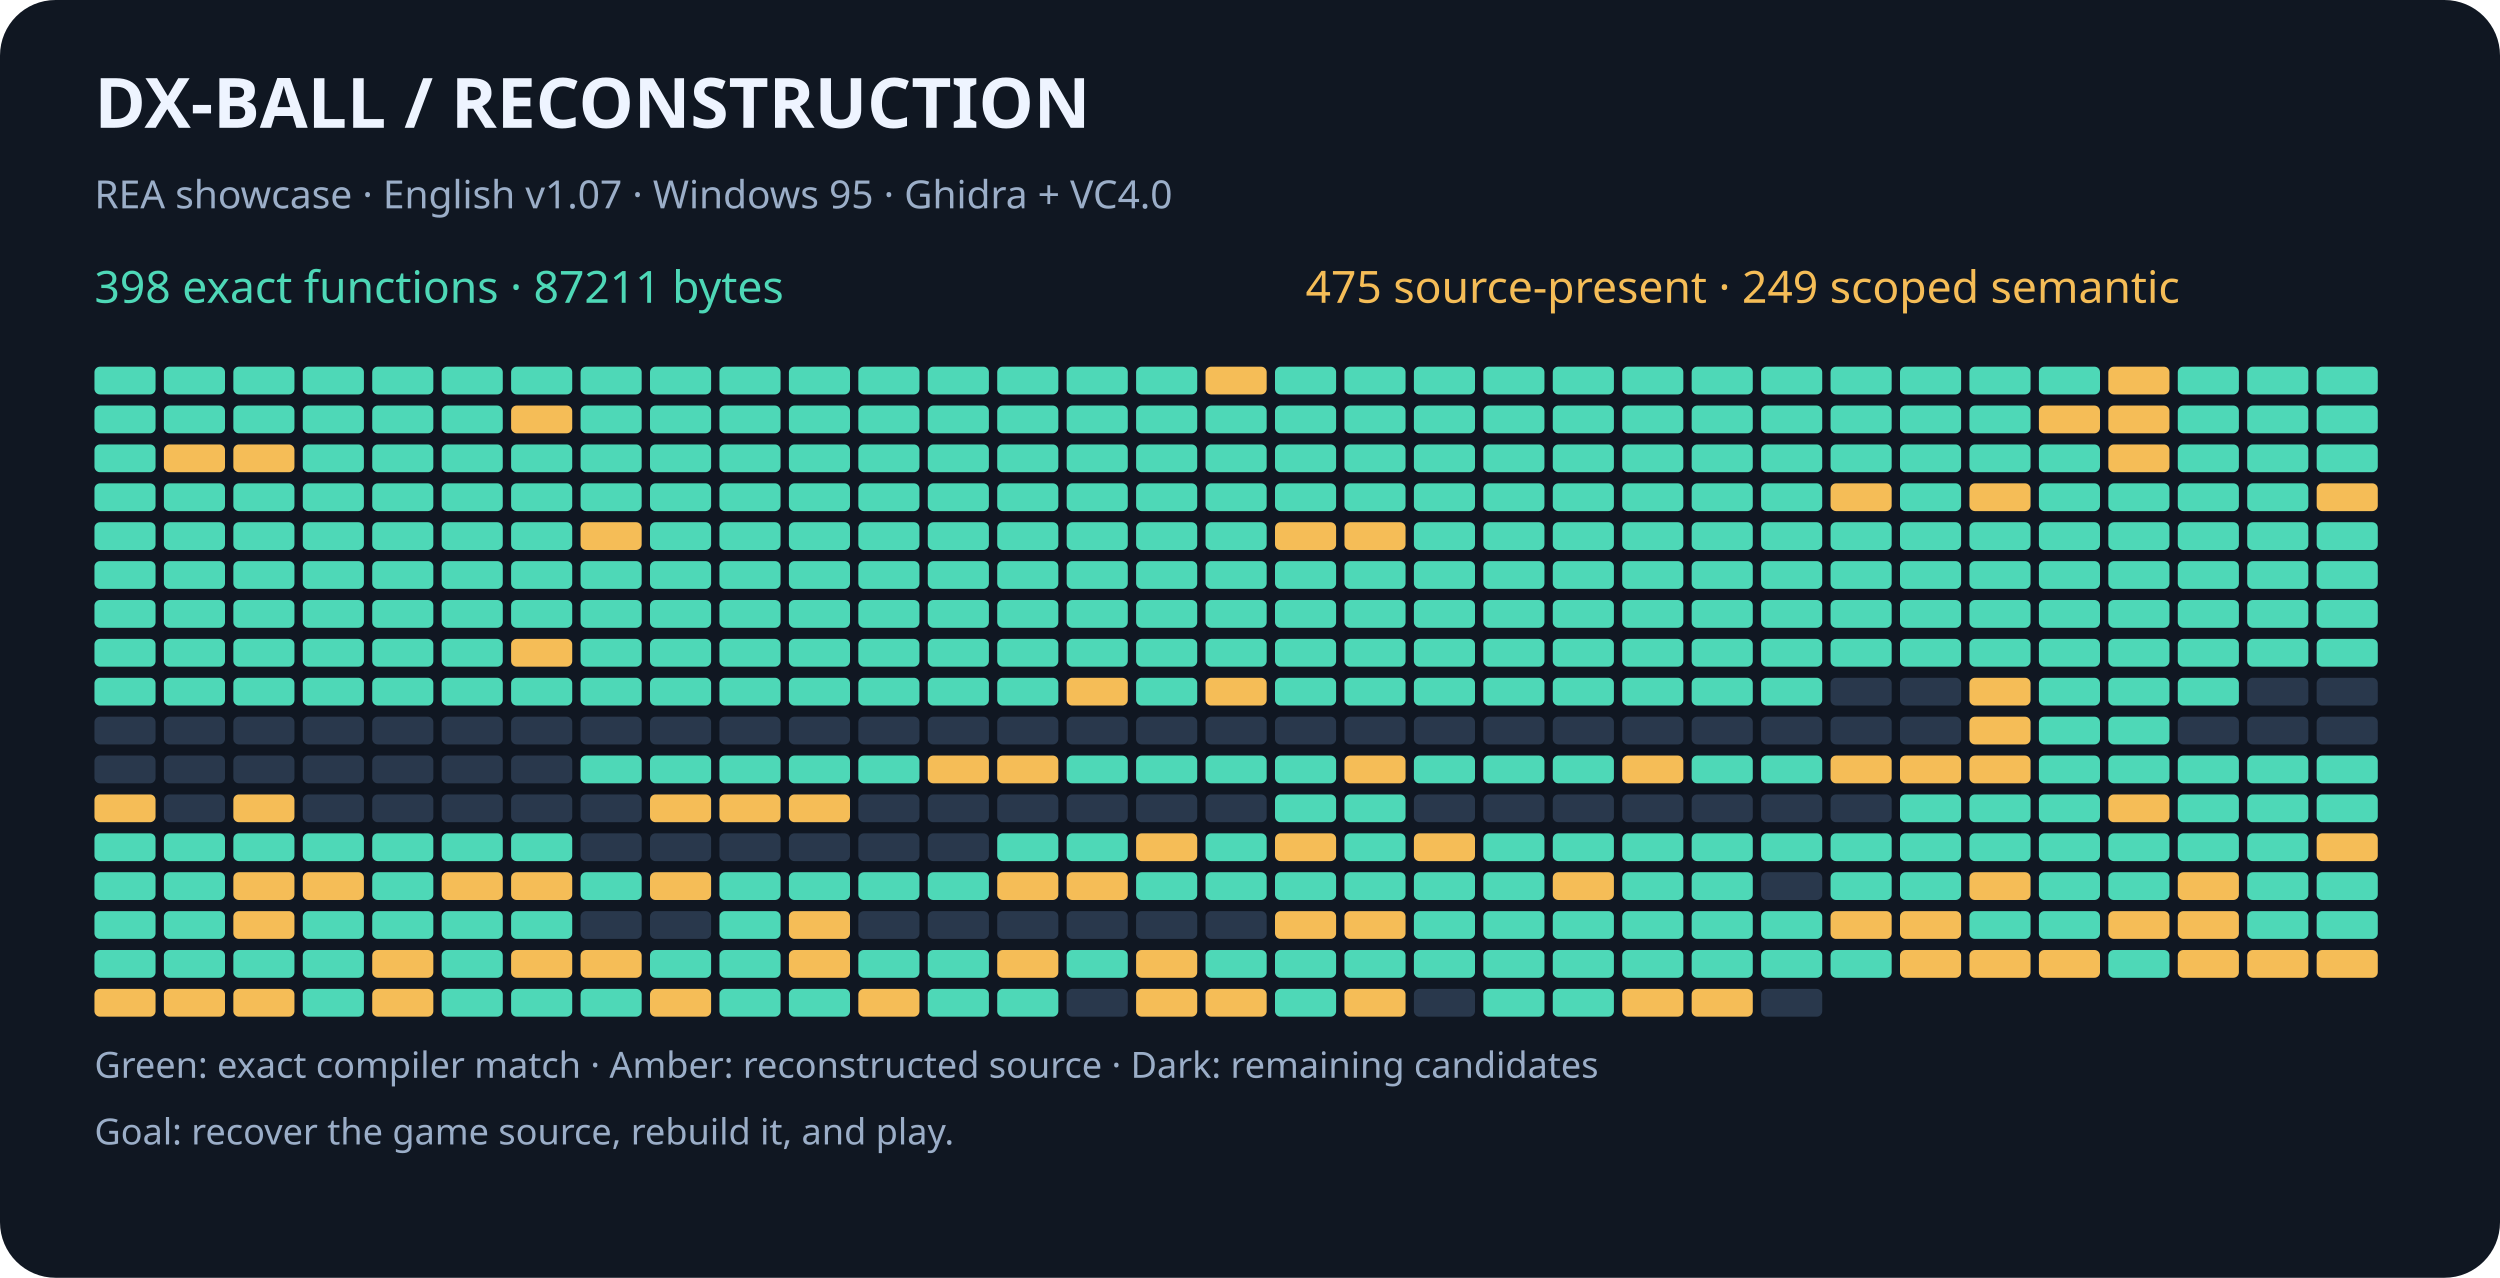
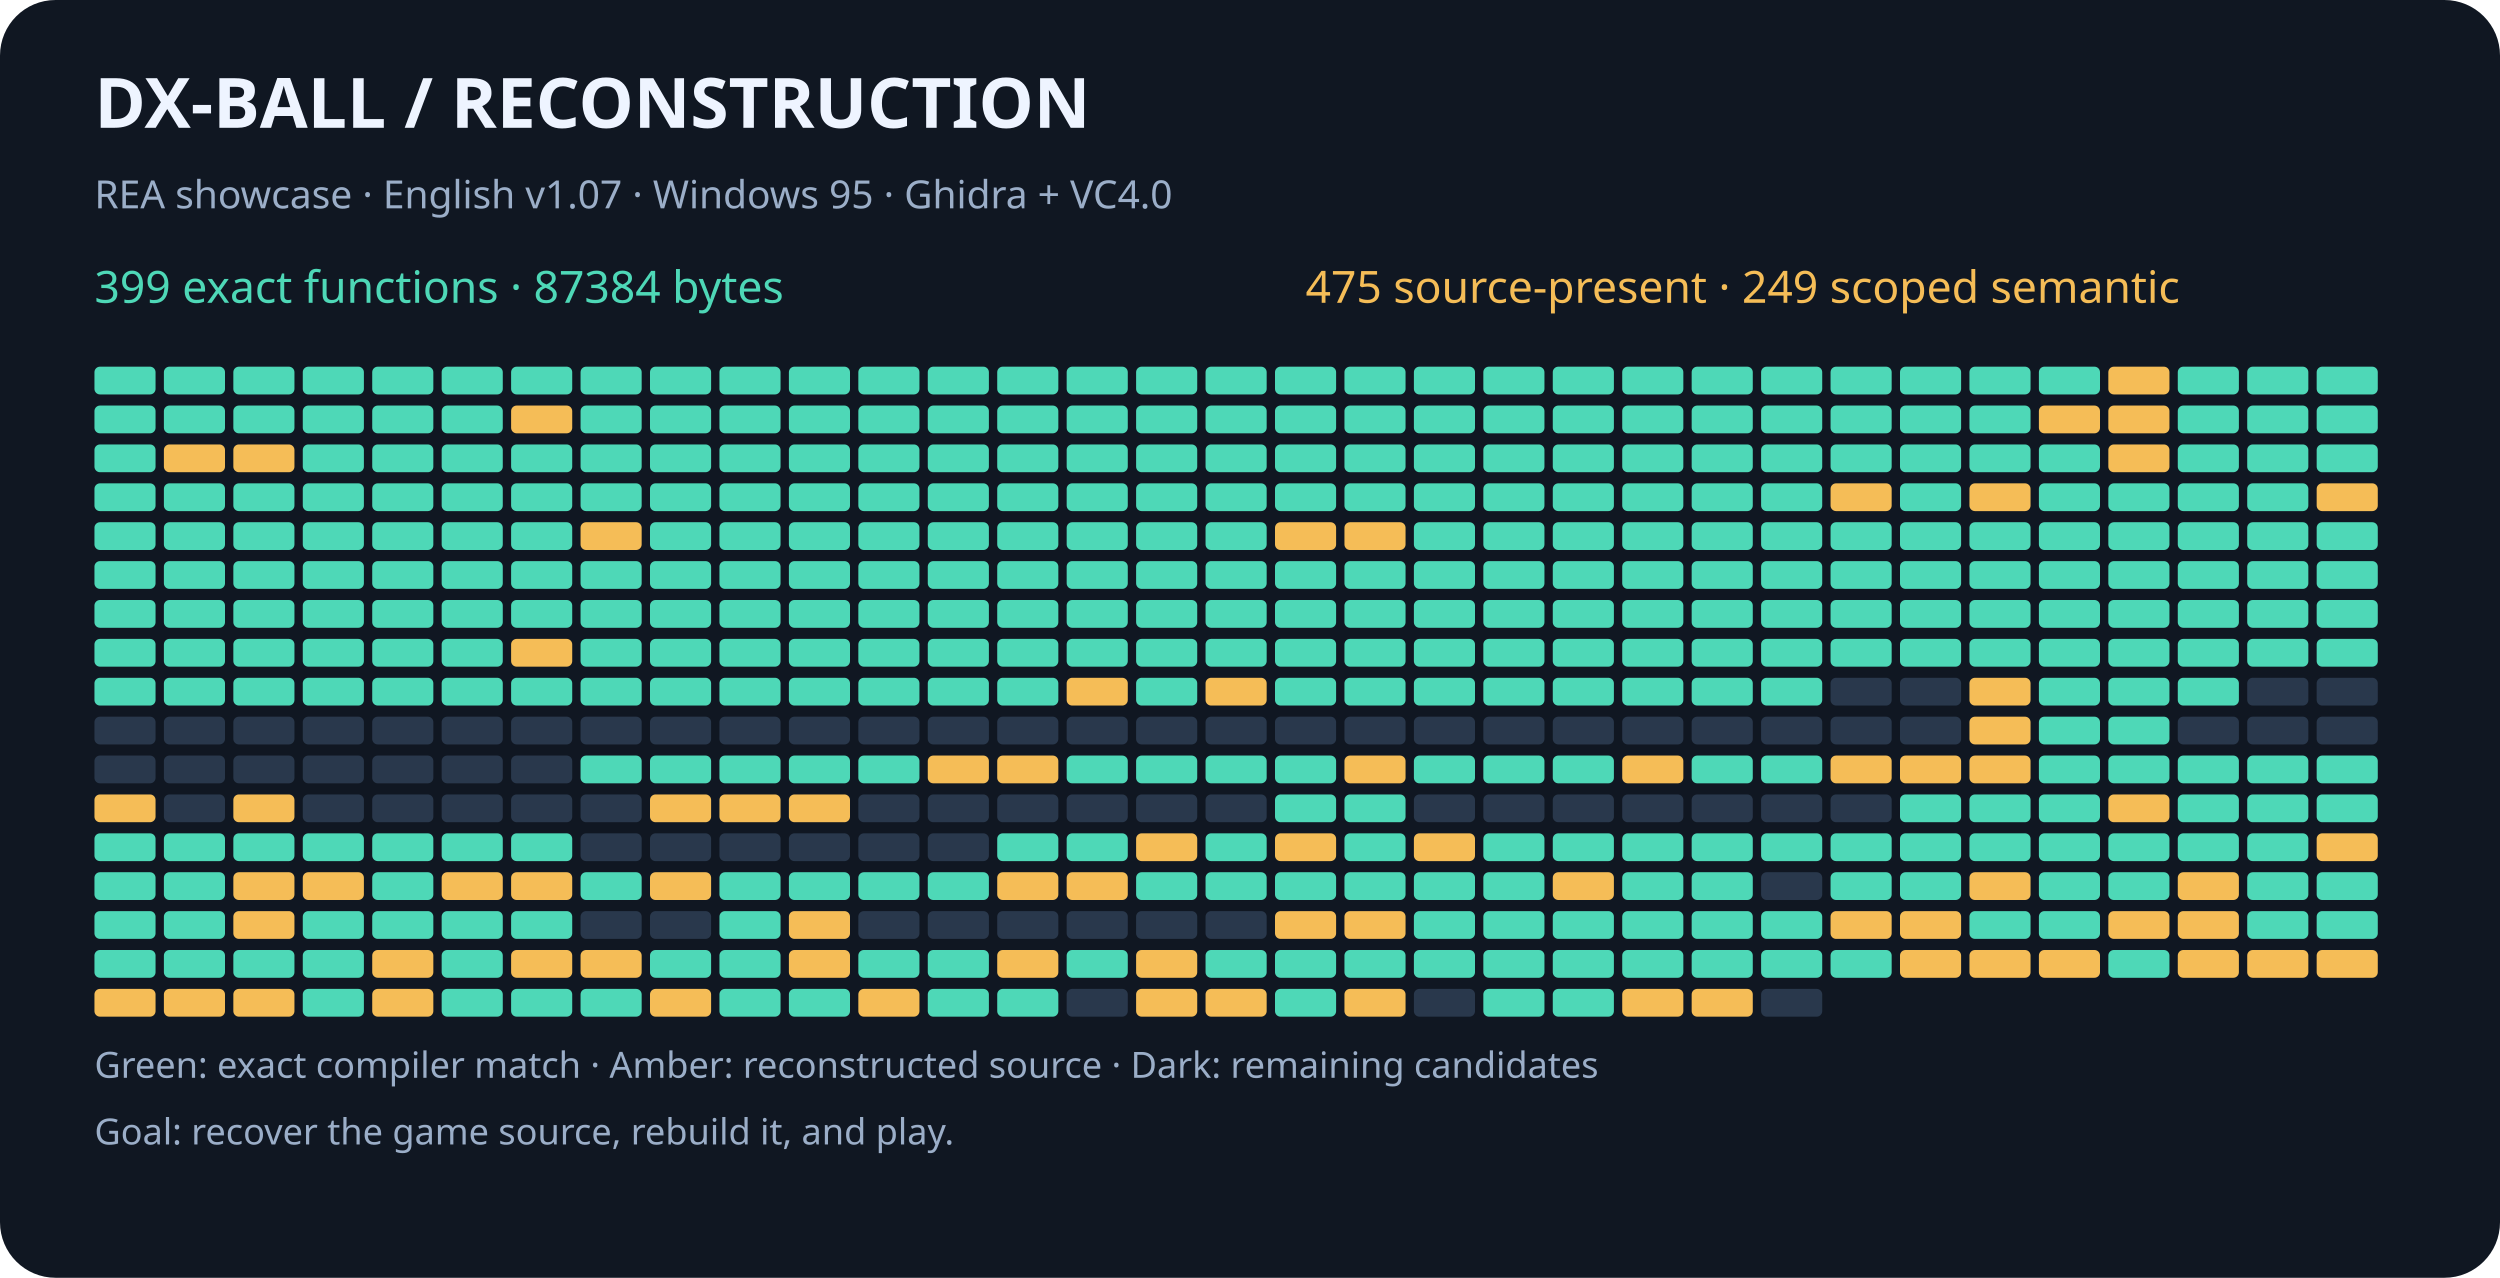
<svg xmlns="http://www.w3.org/2000/svg" width="900" height="460" viewBox="0 0 900 460" role="img" aria-labelledby="title desc">
  <rect width="900" height="460" rx="20" fill="#101722" />
  <g font-family="sans-serif">
    <text x="34" y="46" fill="#eef4ff" font-size="25" font-weight="bold">DX-BALL  /  RECONSTRUCTION</text>
    <text x="34" y="75" fill="#9baec8" font-size="14">REA showcase · English v1.07 · Windows 95 · Ghidra + VC4.0</text>
-     <text x="34" y="109" fill="#4ed8b7" font-size="16">398 exact functions · 87211 bytes</text>
+     <text x="34" y="109" fill="#4ed8b7" font-size="16">399 exact functions · 87384 bytes</text>
    <text x="470" y="109" fill="#f5bd57" font-size="16">475 source-present · 249 scoped semantic</text>
    <rect x="34" y="132" width="22" height="10" rx="2" fill="#4ed8b7" />
    <rect x="59" y="132" width="22" height="10" rx="2" fill="#4ed8b7" />
    <rect x="84" y="132" width="22" height="10" rx="2" fill="#4ed8b7" />
    <rect x="109" y="132" width="22" height="10" rx="2" fill="#4ed8b7" />
    <rect x="134" y="132" width="22" height="10" rx="2" fill="#4ed8b7" />
    <rect x="159" y="132" width="22" height="10" rx="2" fill="#4ed8b7" />
    <rect x="184" y="132" width="22" height="10" rx="2" fill="#4ed8b7" />
    <rect x="209" y="132" width="22" height="10" rx="2" fill="#4ed8b7" />
    <rect x="234" y="132" width="22" height="10" rx="2" fill="#4ed8b7" />
    <rect x="259" y="132" width="22" height="10" rx="2" fill="#4ed8b7" />
    <rect x="284" y="132" width="22" height="10" rx="2" fill="#4ed8b7" />
    <rect x="309" y="132" width="22" height="10" rx="2" fill="#4ed8b7" />
    <rect x="334" y="132" width="22" height="10" rx="2" fill="#4ed8b7" />
    <rect x="359" y="132" width="22" height="10" rx="2" fill="#4ed8b7" />
    <rect x="384" y="132" width="22" height="10" rx="2" fill="#4ed8b7" />
    <rect x="409" y="132" width="22" height="10" rx="2" fill="#4ed8b7" />
-     <rect x="434" y="132" width="22" height="10" rx="2" fill="#f5bd57" />
+     <rect x="434" y="132" width="22" height="10" rx="2" fill="#4ed8b7" />
    <rect x="459" y="132" width="22" height="10" rx="2" fill="#4ed8b7" />
    <rect x="484" y="132" width="22" height="10" rx="2" fill="#4ed8b7" />
    <rect x="509" y="132" width="22" height="10" rx="2" fill="#4ed8b7" />
    <rect x="534" y="132" width="22" height="10" rx="2" fill="#4ed8b7" />
    <rect x="559" y="132" width="22" height="10" rx="2" fill="#4ed8b7" />
    <rect x="584" y="132" width="22" height="10" rx="2" fill="#4ed8b7" />
    <rect x="609" y="132" width="22" height="10" rx="2" fill="#4ed8b7" />
    <rect x="634" y="132" width="22" height="10" rx="2" fill="#4ed8b7" />
    <rect x="659" y="132" width="22" height="10" rx="2" fill="#4ed8b7" />
    <rect x="684" y="132" width="22" height="10" rx="2" fill="#4ed8b7" />
    <rect x="709" y="132" width="22" height="10" rx="2" fill="#4ed8b7" />
    <rect x="734" y="132" width="22" height="10" rx="2" fill="#4ed8b7" />
    <rect x="759" y="132" width="22" height="10" rx="2" fill="#f5bd57" />
    <rect x="784" y="132" width="22" height="10" rx="2" fill="#4ed8b7" />
    <rect x="809" y="132" width="22" height="10" rx="2" fill="#4ed8b7" />
    <rect x="834" y="132" width="22" height="10" rx="2" fill="#4ed8b7" />
    <rect x="34" y="146" width="22" height="10" rx="2" fill="#4ed8b7" />
    <rect x="59" y="146" width="22" height="10" rx="2" fill="#4ed8b7" />
    <rect x="84" y="146" width="22" height="10" rx="2" fill="#4ed8b7" />
    <rect x="109" y="146" width="22" height="10" rx="2" fill="#4ed8b7" />
    <rect x="134" y="146" width="22" height="10" rx="2" fill="#4ed8b7" />
    <rect x="159" y="146" width="22" height="10" rx="2" fill="#4ed8b7" />
    <rect x="184" y="146" width="22" height="10" rx="2" fill="#f5bd57" />
    <rect x="209" y="146" width="22" height="10" rx="2" fill="#4ed8b7" />
    <rect x="234" y="146" width="22" height="10" rx="2" fill="#4ed8b7" />
    <rect x="259" y="146" width="22" height="10" rx="2" fill="#4ed8b7" />
    <rect x="284" y="146" width="22" height="10" rx="2" fill="#4ed8b7" />
    <rect x="309" y="146" width="22" height="10" rx="2" fill="#4ed8b7" />
    <rect x="334" y="146" width="22" height="10" rx="2" fill="#4ed8b7" />
    <rect x="359" y="146" width="22" height="10" rx="2" fill="#4ed8b7" />
    <rect x="384" y="146" width="22" height="10" rx="2" fill="#4ed8b7" />
    <rect x="409" y="146" width="22" height="10" rx="2" fill="#4ed8b7" />
    <rect x="434" y="146" width="22" height="10" rx="2" fill="#4ed8b7" />
    <rect x="459" y="146" width="22" height="10" rx="2" fill="#4ed8b7" />
    <rect x="484" y="146" width="22" height="10" rx="2" fill="#4ed8b7" />
    <rect x="509" y="146" width="22" height="10" rx="2" fill="#4ed8b7" />
    <rect x="534" y="146" width="22" height="10" rx="2" fill="#4ed8b7" />
    <rect x="559" y="146" width="22" height="10" rx="2" fill="#4ed8b7" />
    <rect x="584" y="146" width="22" height="10" rx="2" fill="#4ed8b7" />
    <rect x="609" y="146" width="22" height="10" rx="2" fill="#4ed8b7" />
    <rect x="634" y="146" width="22" height="10" rx="2" fill="#4ed8b7" />
    <rect x="659" y="146" width="22" height="10" rx="2" fill="#4ed8b7" />
    <rect x="684" y="146" width="22" height="10" rx="2" fill="#4ed8b7" />
    <rect x="709" y="146" width="22" height="10" rx="2" fill="#4ed8b7" />
    <rect x="734" y="146" width="22" height="10" rx="2" fill="#f5bd57" />
    <rect x="759" y="146" width="22" height="10" rx="2" fill="#f5bd57" />
    <rect x="784" y="146" width="22" height="10" rx="2" fill="#4ed8b7" />
    <rect x="809" y="146" width="22" height="10" rx="2" fill="#4ed8b7" />
    <rect x="834" y="146" width="22" height="10" rx="2" fill="#4ed8b7" />
    <rect x="34" y="160" width="22" height="10" rx="2" fill="#4ed8b7" />
    <rect x="59" y="160" width="22" height="10" rx="2" fill="#f5bd57" />
    <rect x="84" y="160" width="22" height="10" rx="2" fill="#f5bd57" />
    <rect x="109" y="160" width="22" height="10" rx="2" fill="#4ed8b7" />
    <rect x="134" y="160" width="22" height="10" rx="2" fill="#4ed8b7" />
    <rect x="159" y="160" width="22" height="10" rx="2" fill="#4ed8b7" />
    <rect x="184" y="160" width="22" height="10" rx="2" fill="#4ed8b7" />
    <rect x="209" y="160" width="22" height="10" rx="2" fill="#4ed8b7" />
    <rect x="234" y="160" width="22" height="10" rx="2" fill="#4ed8b7" />
    <rect x="259" y="160" width="22" height="10" rx="2" fill="#4ed8b7" />
    <rect x="284" y="160" width="22" height="10" rx="2" fill="#4ed8b7" />
    <rect x="309" y="160" width="22" height="10" rx="2" fill="#4ed8b7" />
    <rect x="334" y="160" width="22" height="10" rx="2" fill="#4ed8b7" />
    <rect x="359" y="160" width="22" height="10" rx="2" fill="#4ed8b7" />
    <rect x="384" y="160" width="22" height="10" rx="2" fill="#4ed8b7" />
    <rect x="409" y="160" width="22" height="10" rx="2" fill="#4ed8b7" />
    <rect x="434" y="160" width="22" height="10" rx="2" fill="#4ed8b7" />
    <rect x="459" y="160" width="22" height="10" rx="2" fill="#4ed8b7" />
    <rect x="484" y="160" width="22" height="10" rx="2" fill="#4ed8b7" />
    <rect x="509" y="160" width="22" height="10" rx="2" fill="#4ed8b7" />
    <rect x="534" y="160" width="22" height="10" rx="2" fill="#4ed8b7" />
    <rect x="559" y="160" width="22" height="10" rx="2" fill="#4ed8b7" />
    <rect x="584" y="160" width="22" height="10" rx="2" fill="#4ed8b7" />
    <rect x="609" y="160" width="22" height="10" rx="2" fill="#4ed8b7" />
    <rect x="634" y="160" width="22" height="10" rx="2" fill="#4ed8b7" />
    <rect x="659" y="160" width="22" height="10" rx="2" fill="#4ed8b7" />
    <rect x="684" y="160" width="22" height="10" rx="2" fill="#4ed8b7" />
    <rect x="709" y="160" width="22" height="10" rx="2" fill="#4ed8b7" />
    <rect x="734" y="160" width="22" height="10" rx="2" fill="#4ed8b7" />
    <rect x="759" y="160" width="22" height="10" rx="2" fill="#f5bd57" />
    <rect x="784" y="160" width="22" height="10" rx="2" fill="#4ed8b7" />
    <rect x="809" y="160" width="22" height="10" rx="2" fill="#4ed8b7" />
    <rect x="834" y="160" width="22" height="10" rx="2" fill="#4ed8b7" />
    <rect x="34" y="174" width="22" height="10" rx="2" fill="#4ed8b7" />
    <rect x="59" y="174" width="22" height="10" rx="2" fill="#4ed8b7" />
    <rect x="84" y="174" width="22" height="10" rx="2" fill="#4ed8b7" />
    <rect x="109" y="174" width="22" height="10" rx="2" fill="#4ed8b7" />
    <rect x="134" y="174" width="22" height="10" rx="2" fill="#4ed8b7" />
    <rect x="159" y="174" width="22" height="10" rx="2" fill="#4ed8b7" />
    <rect x="184" y="174" width="22" height="10" rx="2" fill="#4ed8b7" />
    <rect x="209" y="174" width="22" height="10" rx="2" fill="#4ed8b7" />
    <rect x="234" y="174" width="22" height="10" rx="2" fill="#4ed8b7" />
    <rect x="259" y="174" width="22" height="10" rx="2" fill="#4ed8b7" />
    <rect x="284" y="174" width="22" height="10" rx="2" fill="#4ed8b7" />
    <rect x="309" y="174" width="22" height="10" rx="2" fill="#4ed8b7" />
    <rect x="334" y="174" width="22" height="10" rx="2" fill="#4ed8b7" />
    <rect x="359" y="174" width="22" height="10" rx="2" fill="#4ed8b7" />
    <rect x="384" y="174" width="22" height="10" rx="2" fill="#4ed8b7" />
    <rect x="409" y="174" width="22" height="10" rx="2" fill="#4ed8b7" />
    <rect x="434" y="174" width="22" height="10" rx="2" fill="#4ed8b7" />
    <rect x="459" y="174" width="22" height="10" rx="2" fill="#4ed8b7" />
    <rect x="484" y="174" width="22" height="10" rx="2" fill="#4ed8b7" />
    <rect x="509" y="174" width="22" height="10" rx="2" fill="#4ed8b7" />
    <rect x="534" y="174" width="22" height="10" rx="2" fill="#4ed8b7" />
    <rect x="559" y="174" width="22" height="10" rx="2" fill="#4ed8b7" />
    <rect x="584" y="174" width="22" height="10" rx="2" fill="#4ed8b7" />
    <rect x="609" y="174" width="22" height="10" rx="2" fill="#4ed8b7" />
    <rect x="634" y="174" width="22" height="10" rx="2" fill="#4ed8b7" />
    <rect x="659" y="174" width="22" height="10" rx="2" fill="#f5bd57" />
    <rect x="684" y="174" width="22" height="10" rx="2" fill="#4ed8b7" />
    <rect x="709" y="174" width="22" height="10" rx="2" fill="#f5bd57" />
    <rect x="734" y="174" width="22" height="10" rx="2" fill="#4ed8b7" />
    <rect x="759" y="174" width="22" height="10" rx="2" fill="#4ed8b7" />
    <rect x="784" y="174" width="22" height="10" rx="2" fill="#4ed8b7" />
    <rect x="809" y="174" width="22" height="10" rx="2" fill="#4ed8b7" />
    <rect x="834" y="174" width="22" height="10" rx="2" fill="#f5bd57" />
    <rect x="34" y="188" width="22" height="10" rx="2" fill="#4ed8b7" />
    <rect x="59" y="188" width="22" height="10" rx="2" fill="#4ed8b7" />
    <rect x="84" y="188" width="22" height="10" rx="2" fill="#4ed8b7" />
    <rect x="109" y="188" width="22" height="10" rx="2" fill="#4ed8b7" />
    <rect x="134" y="188" width="22" height="10" rx="2" fill="#4ed8b7" />
    <rect x="159" y="188" width="22" height="10" rx="2" fill="#4ed8b7" />
    <rect x="184" y="188" width="22" height="10" rx="2" fill="#4ed8b7" />
    <rect x="209" y="188" width="22" height="10" rx="2" fill="#f5bd57" />
    <rect x="234" y="188" width="22" height="10" rx="2" fill="#4ed8b7" />
    <rect x="259" y="188" width="22" height="10" rx="2" fill="#4ed8b7" />
    <rect x="284" y="188" width="22" height="10" rx="2" fill="#4ed8b7" />
    <rect x="309" y="188" width="22" height="10" rx="2" fill="#4ed8b7" />
    <rect x="334" y="188" width="22" height="10" rx="2" fill="#4ed8b7" />
    <rect x="359" y="188" width="22" height="10" rx="2" fill="#4ed8b7" />
    <rect x="384" y="188" width="22" height="10" rx="2" fill="#4ed8b7" />
    <rect x="409" y="188" width="22" height="10" rx="2" fill="#4ed8b7" />
    <rect x="434" y="188" width="22" height="10" rx="2" fill="#4ed8b7" />
    <rect x="459" y="188" width="22" height="10" rx="2" fill="#f5bd57" />
    <rect x="484" y="188" width="22" height="10" rx="2" fill="#f5bd57" />
    <rect x="509" y="188" width="22" height="10" rx="2" fill="#4ed8b7" />
    <rect x="534" y="188" width="22" height="10" rx="2" fill="#4ed8b7" />
    <rect x="559" y="188" width="22" height="10" rx="2" fill="#4ed8b7" />
    <rect x="584" y="188" width="22" height="10" rx="2" fill="#4ed8b7" />
    <rect x="609" y="188" width="22" height="10" rx="2" fill="#4ed8b7" />
    <rect x="634" y="188" width="22" height="10" rx="2" fill="#4ed8b7" />
    <rect x="659" y="188" width="22" height="10" rx="2" fill="#4ed8b7" />
    <rect x="684" y="188" width="22" height="10" rx="2" fill="#4ed8b7" />
    <rect x="709" y="188" width="22" height="10" rx="2" fill="#4ed8b7" />
    <rect x="734" y="188" width="22" height="10" rx="2" fill="#4ed8b7" />
    <rect x="759" y="188" width="22" height="10" rx="2" fill="#4ed8b7" />
    <rect x="784" y="188" width="22" height="10" rx="2" fill="#4ed8b7" />
    <rect x="809" y="188" width="22" height="10" rx="2" fill="#4ed8b7" />
    <rect x="834" y="188" width="22" height="10" rx="2" fill="#4ed8b7" />
    <rect x="34" y="202" width="22" height="10" rx="2" fill="#4ed8b7" />
    <rect x="59" y="202" width="22" height="10" rx="2" fill="#4ed8b7" />
    <rect x="84" y="202" width="22" height="10" rx="2" fill="#4ed8b7" />
    <rect x="109" y="202" width="22" height="10" rx="2" fill="#4ed8b7" />
    <rect x="134" y="202" width="22" height="10" rx="2" fill="#4ed8b7" />
    <rect x="159" y="202" width="22" height="10" rx="2" fill="#4ed8b7" />
    <rect x="184" y="202" width="22" height="10" rx="2" fill="#4ed8b7" />
    <rect x="209" y="202" width="22" height="10" rx="2" fill="#4ed8b7" />
    <rect x="234" y="202" width="22" height="10" rx="2" fill="#4ed8b7" />
    <rect x="259" y="202" width="22" height="10" rx="2" fill="#4ed8b7" />
    <rect x="284" y="202" width="22" height="10" rx="2" fill="#4ed8b7" />
    <rect x="309" y="202" width="22" height="10" rx="2" fill="#4ed8b7" />
    <rect x="334" y="202" width="22" height="10" rx="2" fill="#4ed8b7" />
    <rect x="359" y="202" width="22" height="10" rx="2" fill="#4ed8b7" />
    <rect x="384" y="202" width="22" height="10" rx="2" fill="#4ed8b7" />
    <rect x="409" y="202" width="22" height="10" rx="2" fill="#4ed8b7" />
    <rect x="434" y="202" width="22" height="10" rx="2" fill="#4ed8b7" />
    <rect x="459" y="202" width="22" height="10" rx="2" fill="#4ed8b7" />
    <rect x="484" y="202" width="22" height="10" rx="2" fill="#4ed8b7" />
    <rect x="509" y="202" width="22" height="10" rx="2" fill="#4ed8b7" />
    <rect x="534" y="202" width="22" height="10" rx="2" fill="#4ed8b7" />
    <rect x="559" y="202" width="22" height="10" rx="2" fill="#4ed8b7" />
    <rect x="584" y="202" width="22" height="10" rx="2" fill="#4ed8b7" />
    <rect x="609" y="202" width="22" height="10" rx="2" fill="#4ed8b7" />
    <rect x="634" y="202" width="22" height="10" rx="2" fill="#4ed8b7" />
    <rect x="659" y="202" width="22" height="10" rx="2" fill="#4ed8b7" />
    <rect x="684" y="202" width="22" height="10" rx="2" fill="#4ed8b7" />
    <rect x="709" y="202" width="22" height="10" rx="2" fill="#4ed8b7" />
    <rect x="734" y="202" width="22" height="10" rx="2" fill="#4ed8b7" />
    <rect x="759" y="202" width="22" height="10" rx="2" fill="#4ed8b7" />
    <rect x="784" y="202" width="22" height="10" rx="2" fill="#4ed8b7" />
    <rect x="809" y="202" width="22" height="10" rx="2" fill="#4ed8b7" />
    <rect x="834" y="202" width="22" height="10" rx="2" fill="#4ed8b7" />
    <rect x="34" y="216" width="22" height="10" rx="2" fill="#4ed8b7" />
    <rect x="59" y="216" width="22" height="10" rx="2" fill="#4ed8b7" />
    <rect x="84" y="216" width="22" height="10" rx="2" fill="#4ed8b7" />
    <rect x="109" y="216" width="22" height="10" rx="2" fill="#4ed8b7" />
    <rect x="134" y="216" width="22" height="10" rx="2" fill="#4ed8b7" />
    <rect x="159" y="216" width="22" height="10" rx="2" fill="#4ed8b7" />
    <rect x="184" y="216" width="22" height="10" rx="2" fill="#4ed8b7" />
    <rect x="209" y="216" width="22" height="10" rx="2" fill="#4ed8b7" />
    <rect x="234" y="216" width="22" height="10" rx="2" fill="#4ed8b7" />
    <rect x="259" y="216" width="22" height="10" rx="2" fill="#4ed8b7" />
    <rect x="284" y="216" width="22" height="10" rx="2" fill="#4ed8b7" />
    <rect x="309" y="216" width="22" height="10" rx="2" fill="#4ed8b7" />
    <rect x="334" y="216" width="22" height="10" rx="2" fill="#4ed8b7" />
    <rect x="359" y="216" width="22" height="10" rx="2" fill="#4ed8b7" />
    <rect x="384" y="216" width="22" height="10" rx="2" fill="#4ed8b7" />
    <rect x="409" y="216" width="22" height="10" rx="2" fill="#4ed8b7" />
    <rect x="434" y="216" width="22" height="10" rx="2" fill="#4ed8b7" />
    <rect x="459" y="216" width="22" height="10" rx="2" fill="#4ed8b7" />
    <rect x="484" y="216" width="22" height="10" rx="2" fill="#4ed8b7" />
    <rect x="509" y="216" width="22" height="10" rx="2" fill="#4ed8b7" />
    <rect x="534" y="216" width="22" height="10" rx="2" fill="#4ed8b7" />
    <rect x="559" y="216" width="22" height="10" rx="2" fill="#4ed8b7" />
    <rect x="584" y="216" width="22" height="10" rx="2" fill="#4ed8b7" />
    <rect x="609" y="216" width="22" height="10" rx="2" fill="#4ed8b7" />
    <rect x="634" y="216" width="22" height="10" rx="2" fill="#4ed8b7" />
    <rect x="659" y="216" width="22" height="10" rx="2" fill="#4ed8b7" />
    <rect x="684" y="216" width="22" height="10" rx="2" fill="#4ed8b7" />
    <rect x="709" y="216" width="22" height="10" rx="2" fill="#4ed8b7" />
    <rect x="734" y="216" width="22" height="10" rx="2" fill="#4ed8b7" />
    <rect x="759" y="216" width="22" height="10" rx="2" fill="#4ed8b7" />
    <rect x="784" y="216" width="22" height="10" rx="2" fill="#4ed8b7" />
    <rect x="809" y="216" width="22" height="10" rx="2" fill="#4ed8b7" />
    <rect x="834" y="216" width="22" height="10" rx="2" fill="#4ed8b7" />
    <rect x="34" y="230" width="22" height="10" rx="2" fill="#4ed8b7" />
    <rect x="59" y="230" width="22" height="10" rx="2" fill="#4ed8b7" />
    <rect x="84" y="230" width="22" height="10" rx="2" fill="#4ed8b7" />
    <rect x="109" y="230" width="22" height="10" rx="2" fill="#4ed8b7" />
    <rect x="134" y="230" width="22" height="10" rx="2" fill="#4ed8b7" />
    <rect x="159" y="230" width="22" height="10" rx="2" fill="#4ed8b7" />
    <rect x="184" y="230" width="22" height="10" rx="2" fill="#f5bd57" />
    <rect x="209" y="230" width="22" height="10" rx="2" fill="#4ed8b7" />
    <rect x="234" y="230" width="22" height="10" rx="2" fill="#4ed8b7" />
    <rect x="259" y="230" width="22" height="10" rx="2" fill="#4ed8b7" />
    <rect x="284" y="230" width="22" height="10" rx="2" fill="#4ed8b7" />
    <rect x="309" y="230" width="22" height="10" rx="2" fill="#4ed8b7" />
    <rect x="334" y="230" width="22" height="10" rx="2" fill="#4ed8b7" />
    <rect x="359" y="230" width="22" height="10" rx="2" fill="#4ed8b7" />
    <rect x="384" y="230" width="22" height="10" rx="2" fill="#4ed8b7" />
    <rect x="409" y="230" width="22" height="10" rx="2" fill="#4ed8b7" />
    <rect x="434" y="230" width="22" height="10" rx="2" fill="#4ed8b7" />
    <rect x="459" y="230" width="22" height="10" rx="2" fill="#4ed8b7" />
    <rect x="484" y="230" width="22" height="10" rx="2" fill="#4ed8b7" />
    <rect x="509" y="230" width="22" height="10" rx="2" fill="#4ed8b7" />
    <rect x="534" y="230" width="22" height="10" rx="2" fill="#4ed8b7" />
    <rect x="559" y="230" width="22" height="10" rx="2" fill="#4ed8b7" />
    <rect x="584" y="230" width="22" height="10" rx="2" fill="#4ed8b7" />
    <rect x="609" y="230" width="22" height="10" rx="2" fill="#4ed8b7" />
    <rect x="634" y="230" width="22" height="10" rx="2" fill="#4ed8b7" />
    <rect x="659" y="230" width="22" height="10" rx="2" fill="#4ed8b7" />
    <rect x="684" y="230" width="22" height="10" rx="2" fill="#4ed8b7" />
    <rect x="709" y="230" width="22" height="10" rx="2" fill="#4ed8b7" />
    <rect x="734" y="230" width="22" height="10" rx="2" fill="#4ed8b7" />
    <rect x="759" y="230" width="22" height="10" rx="2" fill="#4ed8b7" />
    <rect x="784" y="230" width="22" height="10" rx="2" fill="#4ed8b7" />
    <rect x="809" y="230" width="22" height="10" rx="2" fill="#4ed8b7" />
    <rect x="834" y="230" width="22" height="10" rx="2" fill="#4ed8b7" />
    <rect x="34" y="244" width="22" height="10" rx="2" fill="#4ed8b7" />
    <rect x="59" y="244" width="22" height="10" rx="2" fill="#4ed8b7" />
    <rect x="84" y="244" width="22" height="10" rx="2" fill="#4ed8b7" />
    <rect x="109" y="244" width="22" height="10" rx="2" fill="#4ed8b7" />
    <rect x="134" y="244" width="22" height="10" rx="2" fill="#4ed8b7" />
    <rect x="159" y="244" width="22" height="10" rx="2" fill="#4ed8b7" />
    <rect x="184" y="244" width="22" height="10" rx="2" fill="#4ed8b7" />
    <rect x="209" y="244" width="22" height="10" rx="2" fill="#4ed8b7" />
    <rect x="234" y="244" width="22" height="10" rx="2" fill="#4ed8b7" />
    <rect x="259" y="244" width="22" height="10" rx="2" fill="#4ed8b7" />
    <rect x="284" y="244" width="22" height="10" rx="2" fill="#4ed8b7" />
    <rect x="309" y="244" width="22" height="10" rx="2" fill="#4ed8b7" />
    <rect x="334" y="244" width="22" height="10" rx="2" fill="#4ed8b7" />
    <rect x="359" y="244" width="22" height="10" rx="2" fill="#4ed8b7" />
    <rect x="384" y="244" width="22" height="10" rx="2" fill="#f5bd57" />
    <rect x="409" y="244" width="22" height="10" rx="2" fill="#4ed8b7" />
    <rect x="434" y="244" width="22" height="10" rx="2" fill="#f5bd57" />
    <rect x="459" y="244" width="22" height="10" rx="2" fill="#4ed8b7" />
    <rect x="484" y="244" width="22" height="10" rx="2" fill="#4ed8b7" />
    <rect x="509" y="244" width="22" height="10" rx="2" fill="#4ed8b7" />
    <rect x="534" y="244" width="22" height="10" rx="2" fill="#4ed8b7" />
    <rect x="559" y="244" width="22" height="10" rx="2" fill="#4ed8b7" />
    <rect x="584" y="244" width="22" height="10" rx="2" fill="#4ed8b7" />
    <rect x="609" y="244" width="22" height="10" rx="2" fill="#4ed8b7" />
    <rect x="634" y="244" width="22" height="10" rx="2" fill="#4ed8b7" />
    <rect x="659" y="244" width="22" height="10" rx="2" fill="#29384c" />
    <rect x="684" y="244" width="22" height="10" rx="2" fill="#29384c" />
    <rect x="709" y="244" width="22" height="10" rx="2" fill="#f5bd57" />
    <rect x="734" y="244" width="22" height="10" rx="2" fill="#4ed8b7" />
    <rect x="759" y="244" width="22" height="10" rx="2" fill="#4ed8b7" />
    <rect x="784" y="244" width="22" height="10" rx="2" fill="#4ed8b7" />
    <rect x="809" y="244" width="22" height="10" rx="2" fill="#29384c" />
    <rect x="834" y="244" width="22" height="10" rx="2" fill="#29384c" />
    <rect x="34" y="258" width="22" height="10" rx="2" fill="#29384c" />
    <rect x="59" y="258" width="22" height="10" rx="2" fill="#29384c" />
    <rect x="84" y="258" width="22" height="10" rx="2" fill="#29384c" />
    <rect x="109" y="258" width="22" height="10" rx="2" fill="#29384c" />
    <rect x="134" y="258" width="22" height="10" rx="2" fill="#29384c" />
    <rect x="159" y="258" width="22" height="10" rx="2" fill="#29384c" />
    <rect x="184" y="258" width="22" height="10" rx="2" fill="#29384c" />
    <rect x="209" y="258" width="22" height="10" rx="2" fill="#29384c" />
    <rect x="234" y="258" width="22" height="10" rx="2" fill="#29384c" />
    <rect x="259" y="258" width="22" height="10" rx="2" fill="#29384c" />
    <rect x="284" y="258" width="22" height="10" rx="2" fill="#29384c" />
    <rect x="309" y="258" width="22" height="10" rx="2" fill="#29384c" />
    <rect x="334" y="258" width="22" height="10" rx="2" fill="#29384c" />
    <rect x="359" y="258" width="22" height="10" rx="2" fill="#29384c" />
    <rect x="384" y="258" width="22" height="10" rx="2" fill="#29384c" />
    <rect x="409" y="258" width="22" height="10" rx="2" fill="#29384c" />
    <rect x="434" y="258" width="22" height="10" rx="2" fill="#29384c" />
    <rect x="459" y="258" width="22" height="10" rx="2" fill="#29384c" />
    <rect x="484" y="258" width="22" height="10" rx="2" fill="#29384c" />
    <rect x="509" y="258" width="22" height="10" rx="2" fill="#29384c" />
    <rect x="534" y="258" width="22" height="10" rx="2" fill="#29384c" />
    <rect x="559" y="258" width="22" height="10" rx="2" fill="#29384c" />
    <rect x="584" y="258" width="22" height="10" rx="2" fill="#29384c" />
    <rect x="609" y="258" width="22" height="10" rx="2" fill="#29384c" />
    <rect x="634" y="258" width="22" height="10" rx="2" fill="#29384c" />
    <rect x="659" y="258" width="22" height="10" rx="2" fill="#29384c" />
    <rect x="684" y="258" width="22" height="10" rx="2" fill="#29384c" />
    <rect x="709" y="258" width="22" height="10" rx="2" fill="#f5bd57" />
    <rect x="734" y="258" width="22" height="10" rx="2" fill="#4ed8b7" />
    <rect x="759" y="258" width="22" height="10" rx="2" fill="#4ed8b7" />
    <rect x="784" y="258" width="22" height="10" rx="2" fill="#29384c" />
    <rect x="809" y="258" width="22" height="10" rx="2" fill="#29384c" />
    <rect x="834" y="258" width="22" height="10" rx="2" fill="#29384c" />
    <rect x="34" y="272" width="22" height="10" rx="2" fill="#29384c" />
    <rect x="59" y="272" width="22" height="10" rx="2" fill="#29384c" />
    <rect x="84" y="272" width="22" height="10" rx="2" fill="#29384c" />
    <rect x="109" y="272" width="22" height="10" rx="2" fill="#29384c" />
    <rect x="134" y="272" width="22" height="10" rx="2" fill="#29384c" />
    <rect x="159" y="272" width="22" height="10" rx="2" fill="#29384c" />
    <rect x="184" y="272" width="22" height="10" rx="2" fill="#29384c" />
    <rect x="209" y="272" width="22" height="10" rx="2" fill="#4ed8b7" />
    <rect x="234" y="272" width="22" height="10" rx="2" fill="#4ed8b7" />
    <rect x="259" y="272" width="22" height="10" rx="2" fill="#4ed8b7" />
    <rect x="284" y="272" width="22" height="10" rx="2" fill="#4ed8b7" />
    <rect x="309" y="272" width="22" height="10" rx="2" fill="#4ed8b7" />
    <rect x="334" y="272" width="22" height="10" rx="2" fill="#f5bd57" />
    <rect x="359" y="272" width="22" height="10" rx="2" fill="#f5bd57" />
    <rect x="384" y="272" width="22" height="10" rx="2" fill="#4ed8b7" />
    <rect x="409" y="272" width="22" height="10" rx="2" fill="#4ed8b7" />
    <rect x="434" y="272" width="22" height="10" rx="2" fill="#4ed8b7" />
    <rect x="459" y="272" width="22" height="10" rx="2" fill="#4ed8b7" />
    <rect x="484" y="272" width="22" height="10" rx="2" fill="#f5bd57" />
    <rect x="509" y="272" width="22" height="10" rx="2" fill="#4ed8b7" />
    <rect x="534" y="272" width="22" height="10" rx="2" fill="#4ed8b7" />
    <rect x="559" y="272" width="22" height="10" rx="2" fill="#4ed8b7" />
    <rect x="584" y="272" width="22" height="10" rx="2" fill="#f5bd57" />
    <rect x="609" y="272" width="22" height="10" rx="2" fill="#4ed8b7" />
    <rect x="634" y="272" width="22" height="10" rx="2" fill="#4ed8b7" />
    <rect x="659" y="272" width="22" height="10" rx="2" fill="#f5bd57" />
    <rect x="684" y="272" width="22" height="10" rx="2" fill="#f5bd57" />
    <rect x="709" y="272" width="22" height="10" rx="2" fill="#f5bd57" />
    <rect x="734" y="272" width="22" height="10" rx="2" fill="#4ed8b7" />
    <rect x="759" y="272" width="22" height="10" rx="2" fill="#4ed8b7" />
    <rect x="784" y="272" width="22" height="10" rx="2" fill="#4ed8b7" />
    <rect x="809" y="272" width="22" height="10" rx="2" fill="#4ed8b7" />
    <rect x="834" y="272" width="22" height="10" rx="2" fill="#4ed8b7" />
    <rect x="34" y="286" width="22" height="10" rx="2" fill="#f5bd57" />
    <rect x="59" y="286" width="22" height="10" rx="2" fill="#29384c" />
    <rect x="84" y="286" width="22" height="10" rx="2" fill="#f5bd57" />
    <rect x="109" y="286" width="22" height="10" rx="2" fill="#29384c" />
    <rect x="134" y="286" width="22" height="10" rx="2" fill="#29384c" />
    <rect x="159" y="286" width="22" height="10" rx="2" fill="#29384c" />
    <rect x="184" y="286" width="22" height="10" rx="2" fill="#29384c" />
    <rect x="209" y="286" width="22" height="10" rx="2" fill="#29384c" />
    <rect x="234" y="286" width="22" height="10" rx="2" fill="#f5bd57" />
    <rect x="259" y="286" width="22" height="10" rx="2" fill="#f5bd57" />
    <rect x="284" y="286" width="22" height="10" rx="2" fill="#f5bd57" />
    <rect x="309" y="286" width="22" height="10" rx="2" fill="#29384c" />
    <rect x="334" y="286" width="22" height="10" rx="2" fill="#29384c" />
    <rect x="359" y="286" width="22" height="10" rx="2" fill="#29384c" />
    <rect x="384" y="286" width="22" height="10" rx="2" fill="#29384c" />
    <rect x="409" y="286" width="22" height="10" rx="2" fill="#29384c" />
    <rect x="434" y="286" width="22" height="10" rx="2" fill="#29384c" />
    <rect x="459" y="286" width="22" height="10" rx="2" fill="#4ed8b7" />
    <rect x="484" y="286" width="22" height="10" rx="2" fill="#4ed8b7" />
    <rect x="509" y="286" width="22" height="10" rx="2" fill="#29384c" />
    <rect x="534" y="286" width="22" height="10" rx="2" fill="#29384c" />
    <rect x="559" y="286" width="22" height="10" rx="2" fill="#29384c" />
    <rect x="584" y="286" width="22" height="10" rx="2" fill="#29384c" />
    <rect x="609" y="286" width="22" height="10" rx="2" fill="#29384c" />
    <rect x="634" y="286" width="22" height="10" rx="2" fill="#29384c" />
    <rect x="659" y="286" width="22" height="10" rx="2" fill="#29384c" />
    <rect x="684" y="286" width="22" height="10" rx="2" fill="#4ed8b7" />
    <rect x="709" y="286" width="22" height="10" rx="2" fill="#4ed8b7" />
    <rect x="734" y="286" width="22" height="10" rx="2" fill="#4ed8b7" />
    <rect x="759" y="286" width="22" height="10" rx="2" fill="#f5bd57" />
    <rect x="784" y="286" width="22" height="10" rx="2" fill="#4ed8b7" />
    <rect x="809" y="286" width="22" height="10" rx="2" fill="#4ed8b7" />
    <rect x="834" y="286" width="22" height="10" rx="2" fill="#4ed8b7" />
    <rect x="34" y="300" width="22" height="10" rx="2" fill="#4ed8b7" />
    <rect x="59" y="300" width="22" height="10" rx="2" fill="#4ed8b7" />
    <rect x="84" y="300" width="22" height="10" rx="2" fill="#4ed8b7" />
    <rect x="109" y="300" width="22" height="10" rx="2" fill="#4ed8b7" />
    <rect x="134" y="300" width="22" height="10" rx="2" fill="#4ed8b7" />
    <rect x="159" y="300" width="22" height="10" rx="2" fill="#4ed8b7" />
    <rect x="184" y="300" width="22" height="10" rx="2" fill="#4ed8b7" />
    <rect x="209" y="300" width="22" height="10" rx="2" fill="#29384c" />
    <rect x="234" y="300" width="22" height="10" rx="2" fill="#29384c" />
    <rect x="259" y="300" width="22" height="10" rx="2" fill="#29384c" />
    <rect x="284" y="300" width="22" height="10" rx="2" fill="#29384c" />
    <rect x="309" y="300" width="22" height="10" rx="2" fill="#29384c" />
    <rect x="334" y="300" width="22" height="10" rx="2" fill="#29384c" />
    <rect x="359" y="300" width="22" height="10" rx="2" fill="#4ed8b7" />
    <rect x="384" y="300" width="22" height="10" rx="2" fill="#4ed8b7" />
    <rect x="409" y="300" width="22" height="10" rx="2" fill="#f5bd57" />
    <rect x="434" y="300" width="22" height="10" rx="2" fill="#4ed8b7" />
    <rect x="459" y="300" width="22" height="10" rx="2" fill="#f5bd57" />
    <rect x="484" y="300" width="22" height="10" rx="2" fill="#4ed8b7" />
    <rect x="509" y="300" width="22" height="10" rx="2" fill="#f5bd57" />
    <rect x="534" y="300" width="22" height="10" rx="2" fill="#4ed8b7" />
    <rect x="559" y="300" width="22" height="10" rx="2" fill="#4ed8b7" />
    <rect x="584" y="300" width="22" height="10" rx="2" fill="#4ed8b7" />
    <rect x="609" y="300" width="22" height="10" rx="2" fill="#4ed8b7" />
    <rect x="634" y="300" width="22" height="10" rx="2" fill="#4ed8b7" />
    <rect x="659" y="300" width="22" height="10" rx="2" fill="#4ed8b7" />
    <rect x="684" y="300" width="22" height="10" rx="2" fill="#4ed8b7" />
    <rect x="709" y="300" width="22" height="10" rx="2" fill="#4ed8b7" />
    <rect x="734" y="300" width="22" height="10" rx="2" fill="#4ed8b7" />
    <rect x="759" y="300" width="22" height="10" rx="2" fill="#4ed8b7" />
    <rect x="784" y="300" width="22" height="10" rx="2" fill="#4ed8b7" />
    <rect x="809" y="300" width="22" height="10" rx="2" fill="#4ed8b7" />
    <rect x="834" y="300" width="22" height="10" rx="2" fill="#f5bd57" />
    <rect x="34" y="314" width="22" height="10" rx="2" fill="#4ed8b7" />
    <rect x="59" y="314" width="22" height="10" rx="2" fill="#4ed8b7" />
    <rect x="84" y="314" width="22" height="10" rx="2" fill="#f5bd57" />
    <rect x="109" y="314" width="22" height="10" rx="2" fill="#f5bd57" />
    <rect x="134" y="314" width="22" height="10" rx="2" fill="#4ed8b7" />
    <rect x="159" y="314" width="22" height="10" rx="2" fill="#f5bd57" />
    <rect x="184" y="314" width="22" height="10" rx="2" fill="#f5bd57" />
    <rect x="209" y="314" width="22" height="10" rx="2" fill="#4ed8b7" />
    <rect x="234" y="314" width="22" height="10" rx="2" fill="#f5bd57" />
    <rect x="259" y="314" width="22" height="10" rx="2" fill="#4ed8b7" />
    <rect x="284" y="314" width="22" height="10" rx="2" fill="#4ed8b7" />
    <rect x="309" y="314" width="22" height="10" rx="2" fill="#4ed8b7" />
    <rect x="334" y="314" width="22" height="10" rx="2" fill="#4ed8b7" />
    <rect x="359" y="314" width="22" height="10" rx="2" fill="#f5bd57" />
    <rect x="384" y="314" width="22" height="10" rx="2" fill="#f5bd57" />
    <rect x="409" y="314" width="22" height="10" rx="2" fill="#4ed8b7" />
    <rect x="434" y="314" width="22" height="10" rx="2" fill="#4ed8b7" />
    <rect x="459" y="314" width="22" height="10" rx="2" fill="#4ed8b7" />
    <rect x="484" y="314" width="22" height="10" rx="2" fill="#4ed8b7" />
    <rect x="509" y="314" width="22" height="10" rx="2" fill="#4ed8b7" />
    <rect x="534" y="314" width="22" height="10" rx="2" fill="#4ed8b7" />
    <rect x="559" y="314" width="22" height="10" rx="2" fill="#f5bd57" />
    <rect x="584" y="314" width="22" height="10" rx="2" fill="#4ed8b7" />
    <rect x="609" y="314" width="22" height="10" rx="2" fill="#4ed8b7" />
    <rect x="634" y="314" width="22" height="10" rx="2" fill="#29384c" />
    <rect x="659" y="314" width="22" height="10" rx="2" fill="#4ed8b7" />
    <rect x="684" y="314" width="22" height="10" rx="2" fill="#4ed8b7" />
    <rect x="709" y="314" width="22" height="10" rx="2" fill="#f5bd57" />
    <rect x="734" y="314" width="22" height="10" rx="2" fill="#4ed8b7" />
    <rect x="759" y="314" width="22" height="10" rx="2" fill="#4ed8b7" />
    <rect x="784" y="314" width="22" height="10" rx="2" fill="#f5bd57" />
    <rect x="809" y="314" width="22" height="10" rx="2" fill="#4ed8b7" />
    <rect x="834" y="314" width="22" height="10" rx="2" fill="#4ed8b7" />
    <rect x="34" y="328" width="22" height="10" rx="2" fill="#4ed8b7" />
    <rect x="59" y="328" width="22" height="10" rx="2" fill="#4ed8b7" />
    <rect x="84" y="328" width="22" height="10" rx="2" fill="#f5bd57" />
    <rect x="109" y="328" width="22" height="10" rx="2" fill="#4ed8b7" />
    <rect x="134" y="328" width="22" height="10" rx="2" fill="#4ed8b7" />
    <rect x="159" y="328" width="22" height="10" rx="2" fill="#4ed8b7" />
    <rect x="184" y="328" width="22" height="10" rx="2" fill="#4ed8b7" />
    <rect x="209" y="328" width="22" height="10" rx="2" fill="#29384c" />
    <rect x="234" y="328" width="22" height="10" rx="2" fill="#29384c" />
    <rect x="259" y="328" width="22" height="10" rx="2" fill="#4ed8b7" />
    <rect x="284" y="328" width="22" height="10" rx="2" fill="#f5bd57" />
    <rect x="309" y="328" width="22" height="10" rx="2" fill="#29384c" />
    <rect x="334" y="328" width="22" height="10" rx="2" fill="#29384c" />
    <rect x="359" y="328" width="22" height="10" rx="2" fill="#29384c" />
    <rect x="384" y="328" width="22" height="10" rx="2" fill="#29384c" />
    <rect x="409" y="328" width="22" height="10" rx="2" fill="#29384c" />
    <rect x="434" y="328" width="22" height="10" rx="2" fill="#29384c" />
    <rect x="459" y="328" width="22" height="10" rx="2" fill="#f5bd57" />
    <rect x="484" y="328" width="22" height="10" rx="2" fill="#f5bd57" />
    <rect x="509" y="328" width="22" height="10" rx="2" fill="#4ed8b7" />
    <rect x="534" y="328" width="22" height="10" rx="2" fill="#4ed8b7" />
    <rect x="559" y="328" width="22" height="10" rx="2" fill="#4ed8b7" />
    <rect x="584" y="328" width="22" height="10" rx="2" fill="#4ed8b7" />
    <rect x="609" y="328" width="22" height="10" rx="2" fill="#4ed8b7" />
    <rect x="634" y="328" width="22" height="10" rx="2" fill="#4ed8b7" />
    <rect x="659" y="328" width="22" height="10" rx="2" fill="#f5bd57" />
    <rect x="684" y="328" width="22" height="10" rx="2" fill="#f5bd57" />
    <rect x="709" y="328" width="22" height="10" rx="2" fill="#4ed8b7" />
    <rect x="734" y="328" width="22" height="10" rx="2" fill="#4ed8b7" />
    <rect x="759" y="328" width="22" height="10" rx="2" fill="#f5bd57" />
    <rect x="784" y="328" width="22" height="10" rx="2" fill="#f5bd57" />
    <rect x="809" y="328" width="22" height="10" rx="2" fill="#4ed8b7" />
    <rect x="834" y="328" width="22" height="10" rx="2" fill="#4ed8b7" />
    <rect x="34" y="342" width="22" height="10" rx="2" fill="#4ed8b7" />
    <rect x="59" y="342" width="22" height="10" rx="2" fill="#4ed8b7" />
    <rect x="84" y="342" width="22" height="10" rx="2" fill="#4ed8b7" />
    <rect x="109" y="342" width="22" height="10" rx="2" fill="#4ed8b7" />
    <rect x="134" y="342" width="22" height="10" rx="2" fill="#f5bd57" />
    <rect x="159" y="342" width="22" height="10" rx="2" fill="#4ed8b7" />
    <rect x="184" y="342" width="22" height="10" rx="2" fill="#f5bd57" />
    <rect x="209" y="342" width="22" height="10" rx="2" fill="#f5bd57" />
    <rect x="234" y="342" width="22" height="10" rx="2" fill="#4ed8b7" />
    <rect x="259" y="342" width="22" height="10" rx="2" fill="#4ed8b7" />
    <rect x="284" y="342" width="22" height="10" rx="2" fill="#f5bd57" />
    <rect x="309" y="342" width="22" height="10" rx="2" fill="#4ed8b7" />
    <rect x="334" y="342" width="22" height="10" rx="2" fill="#4ed8b7" />
    <rect x="359" y="342" width="22" height="10" rx="2" fill="#f5bd57" />
    <rect x="384" y="342" width="22" height="10" rx="2" fill="#4ed8b7" />
    <rect x="409" y="342" width="22" height="10" rx="2" fill="#f5bd57" />
    <rect x="434" y="342" width="22" height="10" rx="2" fill="#4ed8b7" />
    <rect x="459" y="342" width="22" height="10" rx="2" fill="#4ed8b7" />
    <rect x="484" y="342" width="22" height="10" rx="2" fill="#4ed8b7" />
    <rect x="509" y="342" width="22" height="10" rx="2" fill="#4ed8b7" />
    <rect x="534" y="342" width="22" height="10" rx="2" fill="#4ed8b7" />
    <rect x="559" y="342" width="22" height="10" rx="2" fill="#4ed8b7" />
    <rect x="584" y="342" width="22" height="10" rx="2" fill="#4ed8b7" />
    <rect x="609" y="342" width="22" height="10" rx="2" fill="#4ed8b7" />
    <rect x="634" y="342" width="22" height="10" rx="2" fill="#4ed8b7" />
    <rect x="659" y="342" width="22" height="10" rx="2" fill="#4ed8b7" />
    <rect x="684" y="342" width="22" height="10" rx="2" fill="#f5bd57" />
    <rect x="709" y="342" width="22" height="10" rx="2" fill="#f5bd57" />
    <rect x="734" y="342" width="22" height="10" rx="2" fill="#f5bd57" />
    <rect x="759" y="342" width="22" height="10" rx="2" fill="#4ed8b7" />
    <rect x="784" y="342" width="22" height="10" rx="2" fill="#f5bd57" />
    <rect x="809" y="342" width="22" height="10" rx="2" fill="#f5bd57" />
    <rect x="834" y="342" width="22" height="10" rx="2" fill="#f5bd57" />
    <rect x="34" y="356" width="22" height="10" rx="2" fill="#f5bd57" />
    <rect x="59" y="356" width="22" height="10" rx="2" fill="#f5bd57" />
    <rect x="84" y="356" width="22" height="10" rx="2" fill="#f5bd57" />
    <rect x="109" y="356" width="22" height="10" rx="2" fill="#4ed8b7" />
    <rect x="134" y="356" width="22" height="10" rx="2" fill="#f5bd57" />
    <rect x="159" y="356" width="22" height="10" rx="2" fill="#4ed8b7" />
    <rect x="184" y="356" width="22" height="10" rx="2" fill="#4ed8b7" />
    <rect x="209" y="356" width="22" height="10" rx="2" fill="#4ed8b7" />
    <rect x="234" y="356" width="22" height="10" rx="2" fill="#f5bd57" />
    <rect x="259" y="356" width="22" height="10" rx="2" fill="#4ed8b7" />
    <rect x="284" y="356" width="22" height="10" rx="2" fill="#4ed8b7" />
    <rect x="309" y="356" width="22" height="10" rx="2" fill="#f5bd57" />
    <rect x="334" y="356" width="22" height="10" rx="2" fill="#4ed8b7" />
    <rect x="359" y="356" width="22" height="10" rx="2" fill="#4ed8b7" />
    <rect x="384" y="356" width="22" height="10" rx="2" fill="#29384c" />
    <rect x="409" y="356" width="22" height="10" rx="2" fill="#f5bd57" />
    <rect x="434" y="356" width="22" height="10" rx="2" fill="#f5bd57" />
    <rect x="459" y="356" width="22" height="10" rx="2" fill="#4ed8b7" />
    <rect x="484" y="356" width="22" height="10" rx="2" fill="#f5bd57" />
    <rect x="509" y="356" width="22" height="10" rx="2" fill="#29384c" />
    <rect x="534" y="356" width="22" height="10" rx="2" fill="#4ed8b7" />
    <rect x="559" y="356" width="22" height="10" rx="2" fill="#4ed8b7" />
    <rect x="584" y="356" width="22" height="10" rx="2" fill="#f5bd57" />
    <rect x="609" y="356" width="22" height="10" rx="2" fill="#f5bd57" />
    <rect x="634" y="356" width="22" height="10" rx="2" fill="#29384c" />
    <text x="34" y="388" fill="#9baec8" font-size="13">Green: exact compiler match · Amber: reconstructed source · Dark: remaining candidates</text>
    <text x="34" y="412" fill="#9baec8" font-size="13">Goal: recover the game source, rebuild it, and play.</text>
  </g>
</svg>
